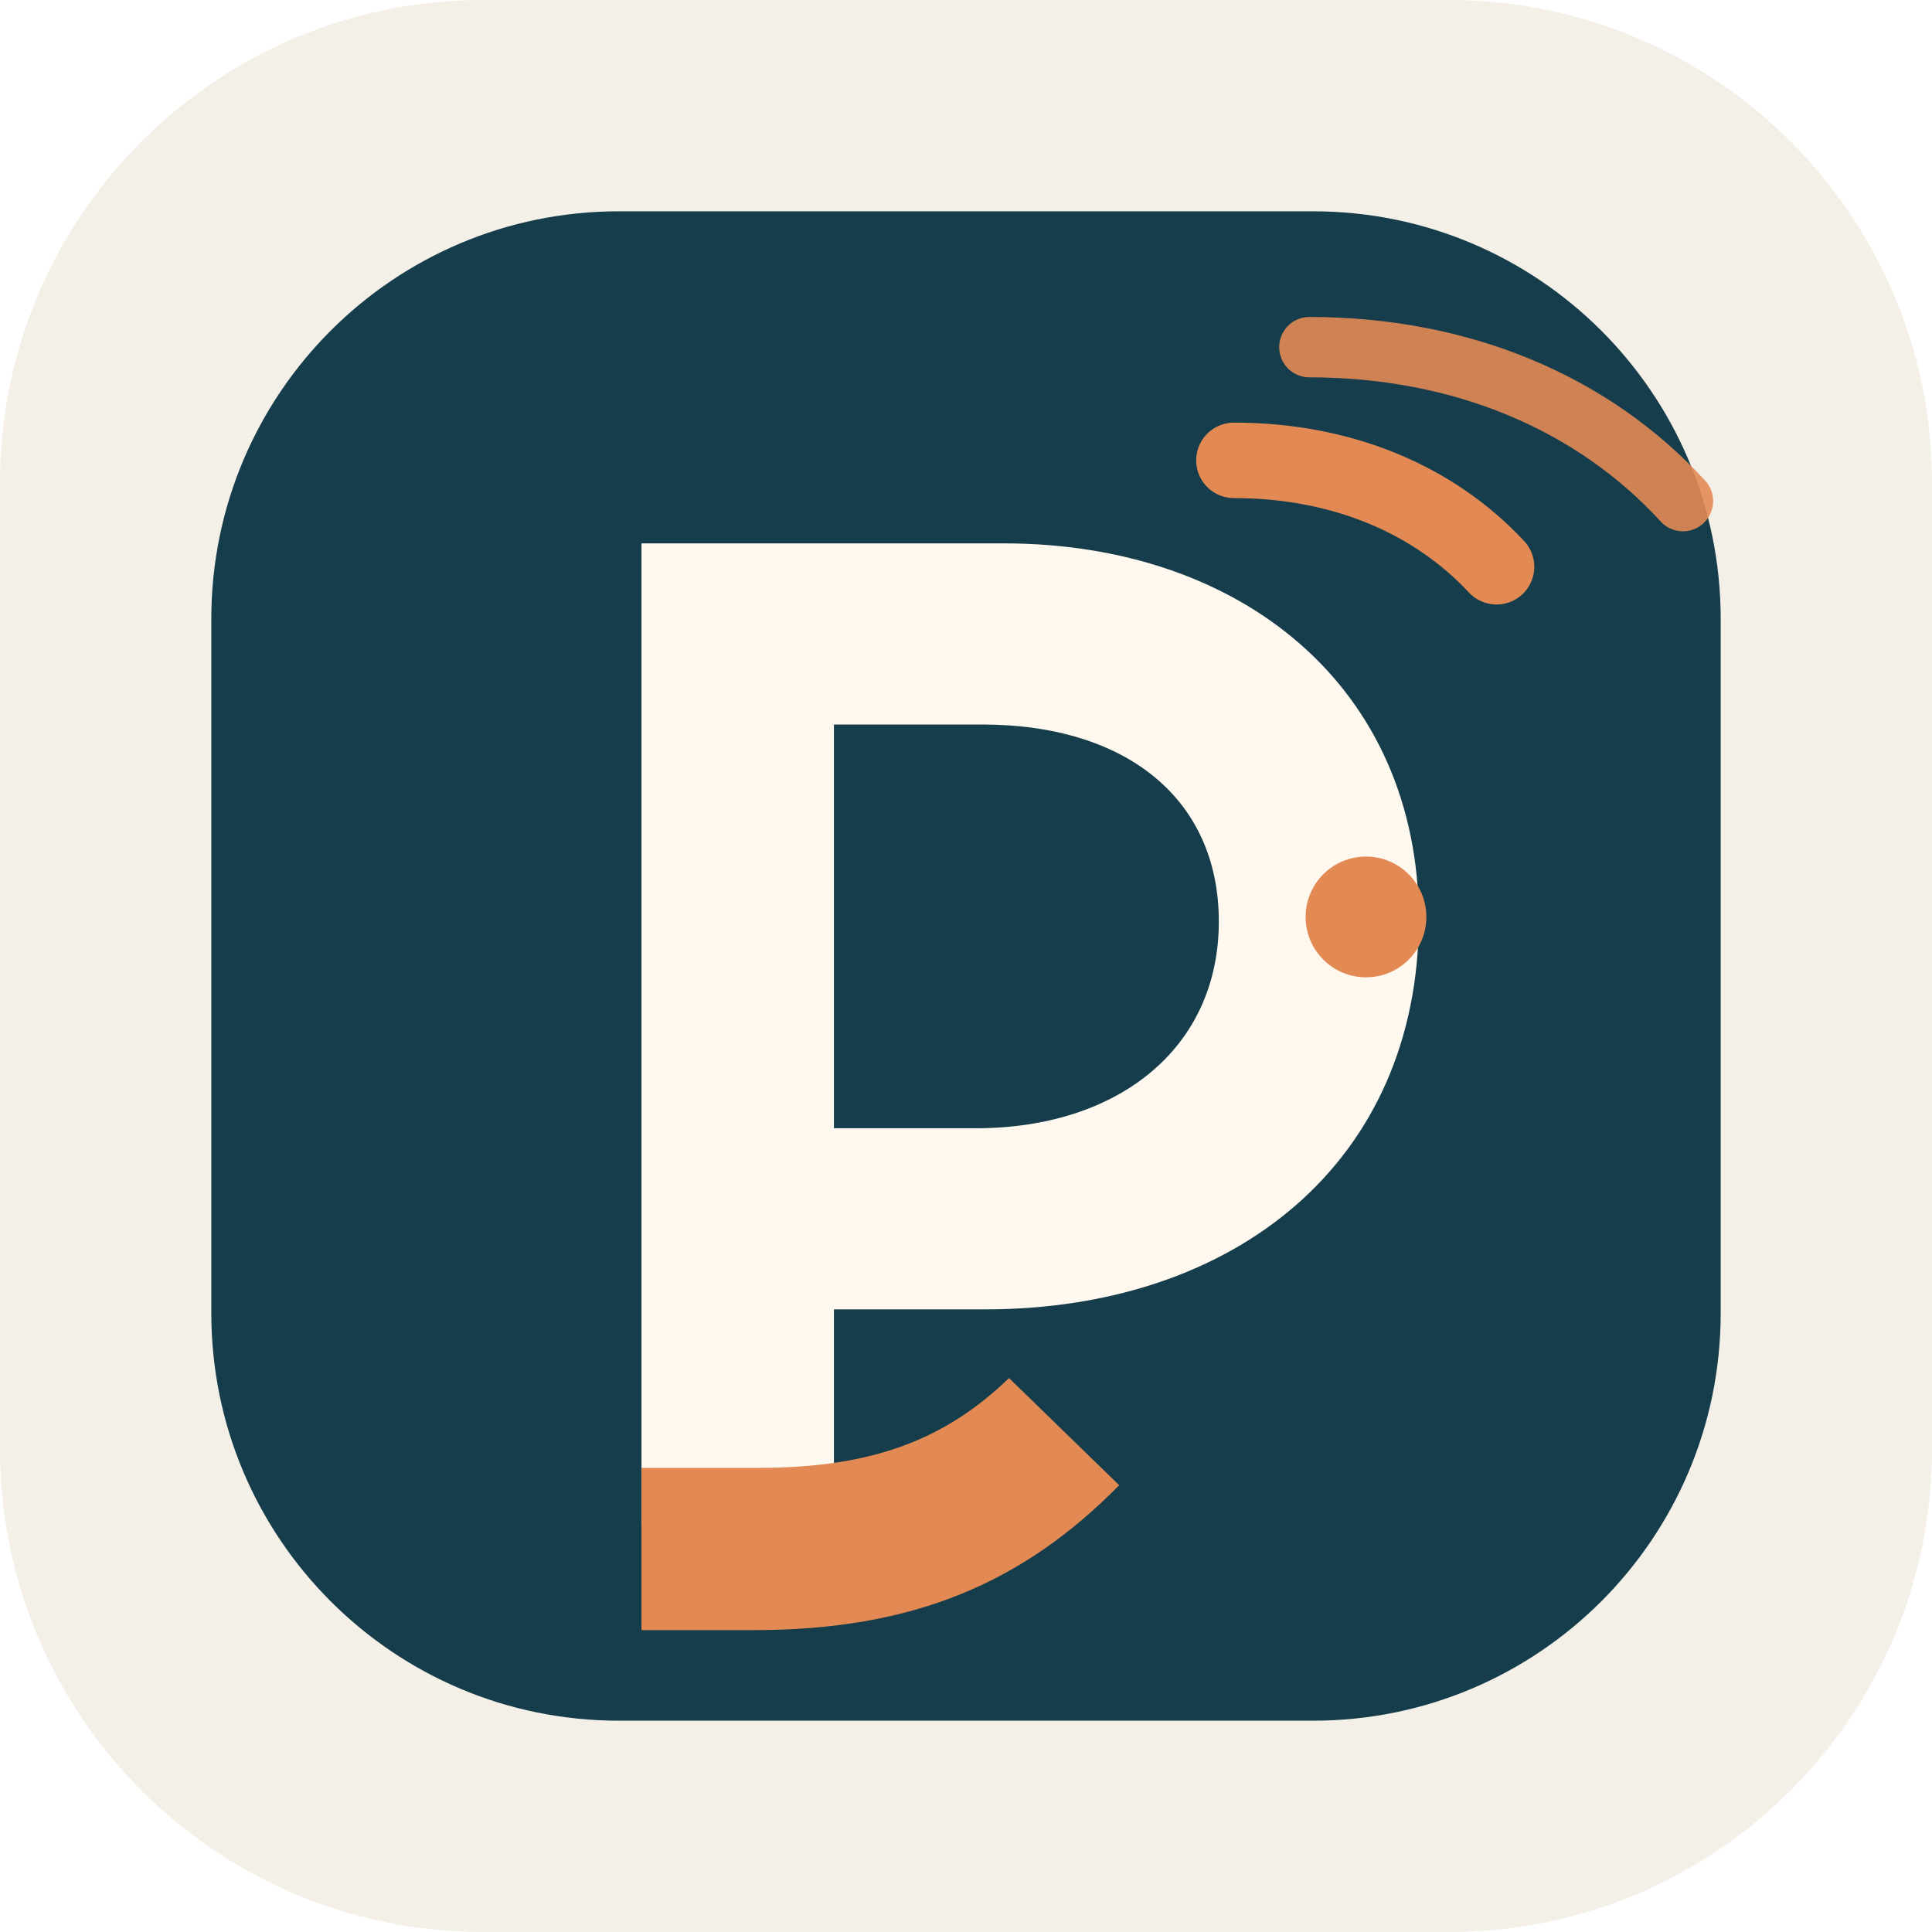
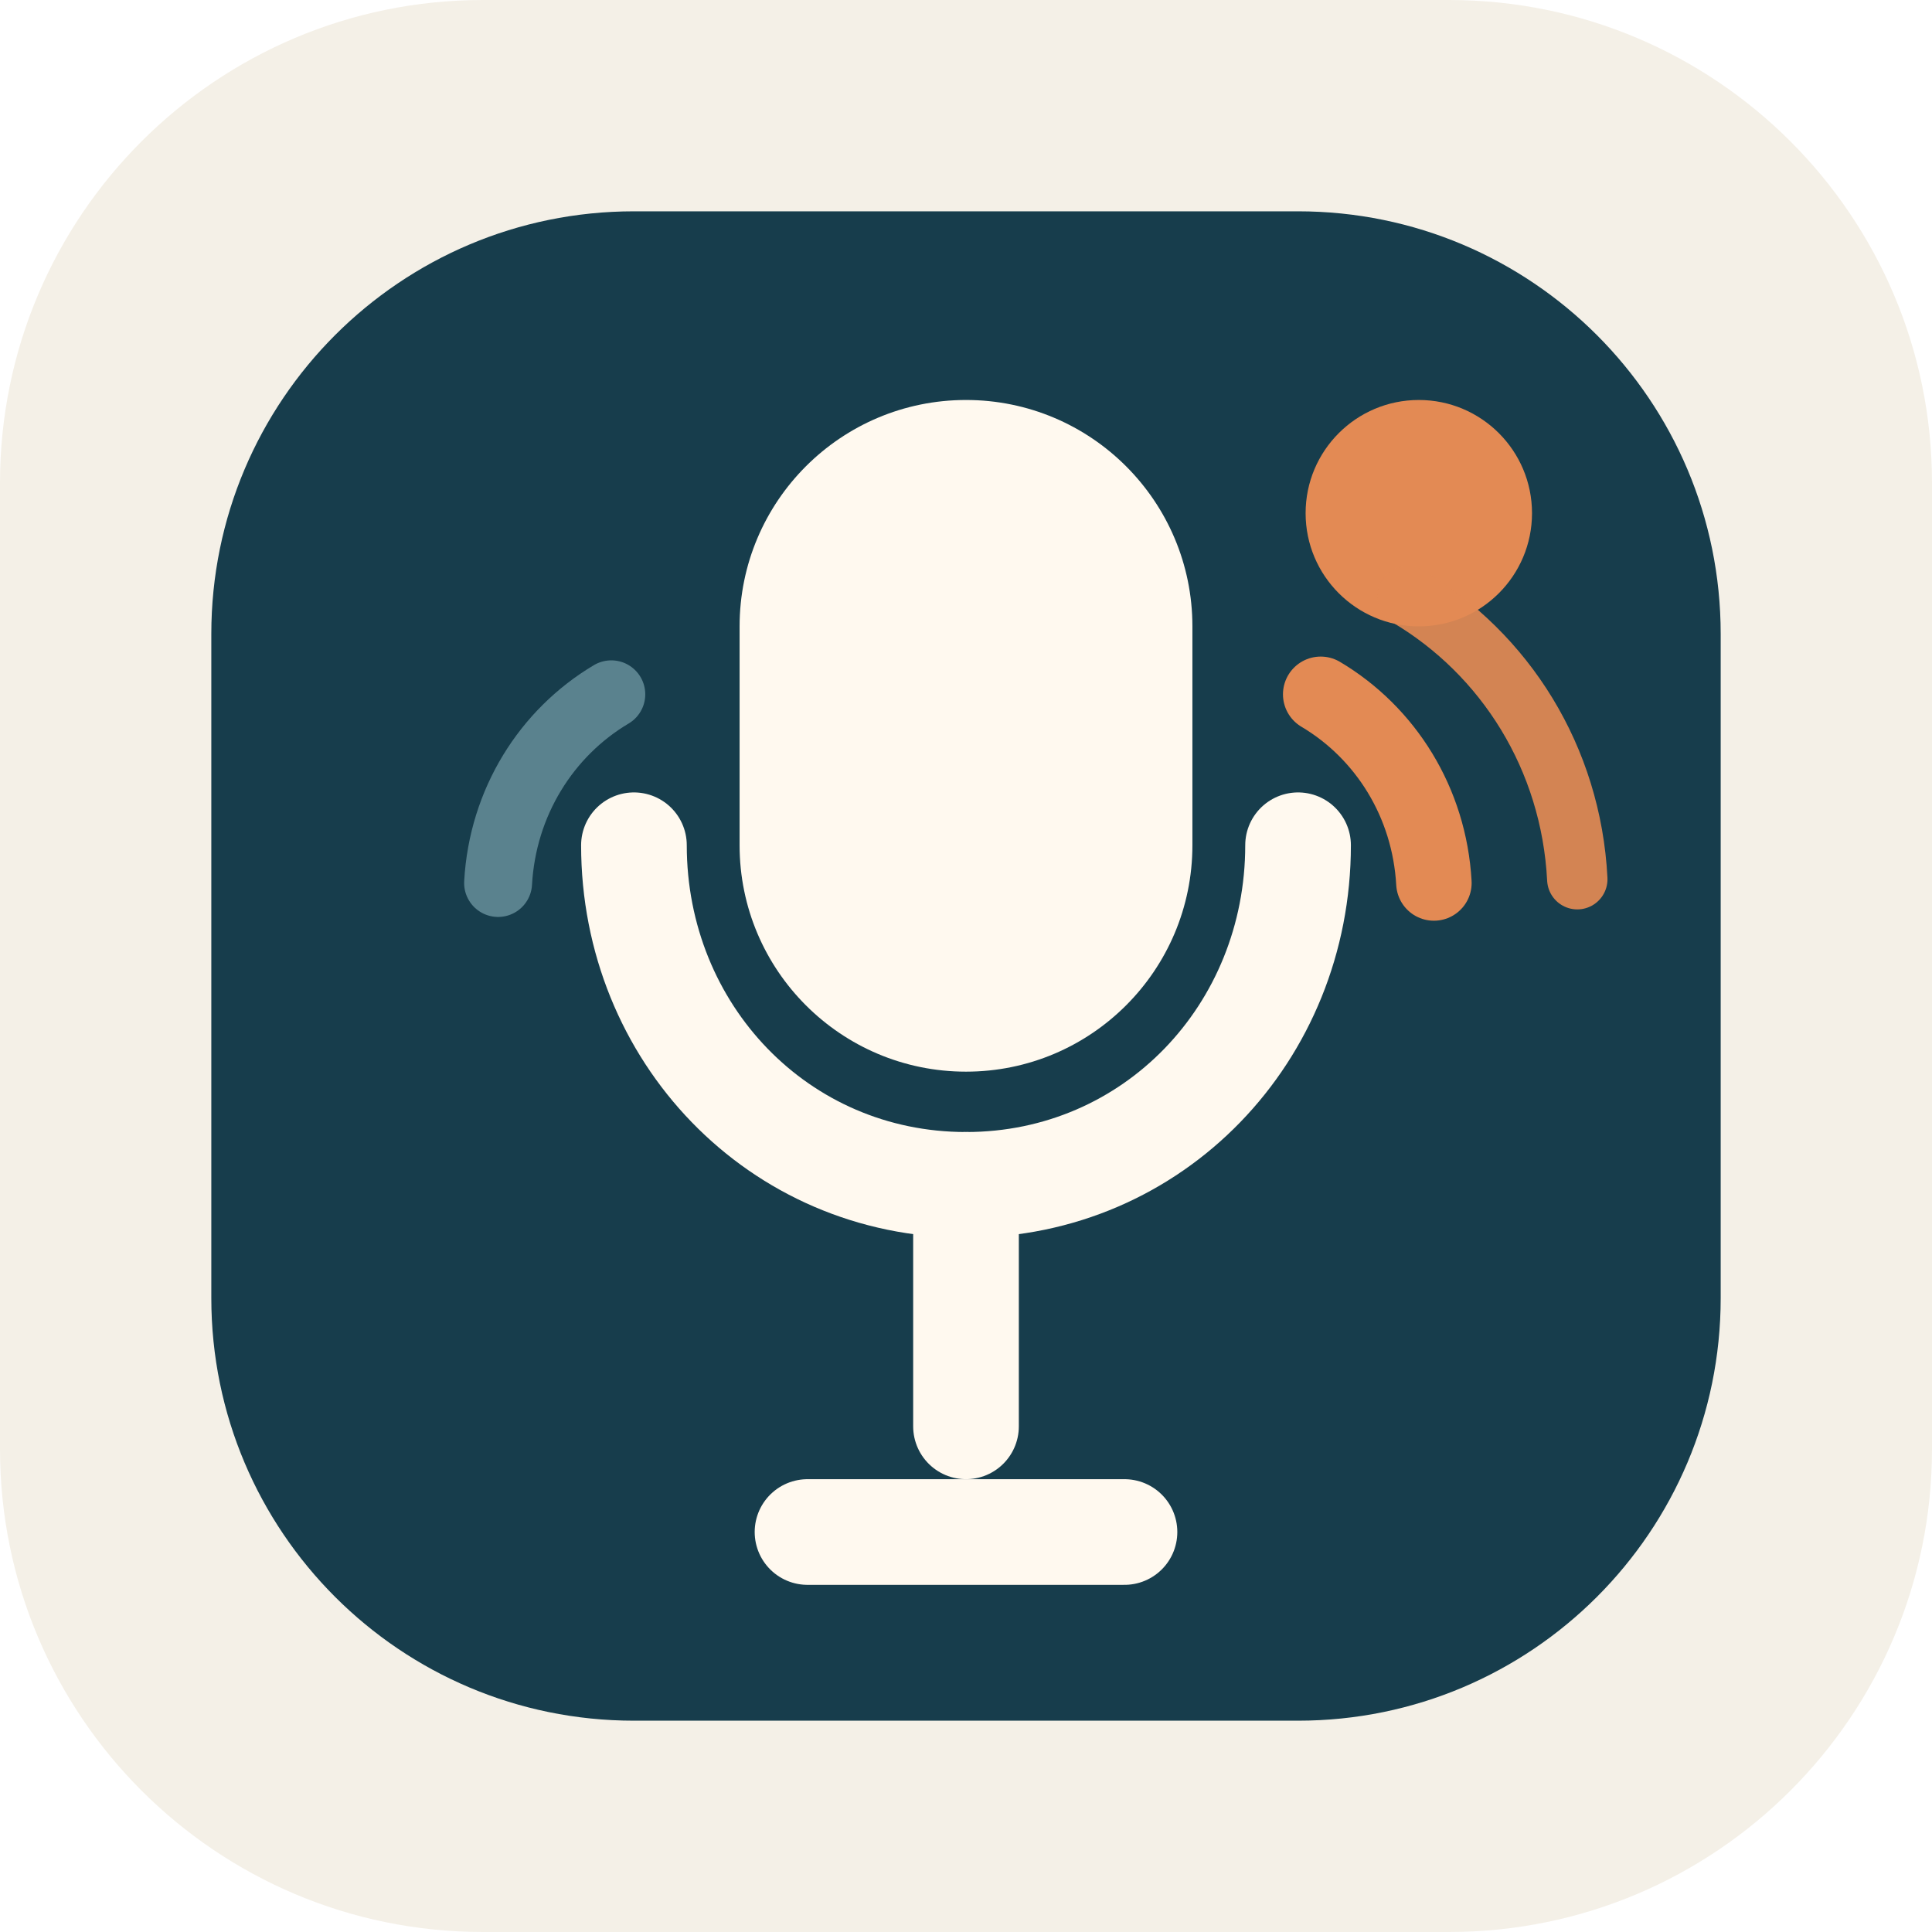
<svg xmlns="http://www.w3.org/2000/svg" width="512" height="512" viewBox="0 0 512 512" fill="none">
  <rect width="512" height="512" rx="128" fill="#F4F0E7" />
-   <rect x="56" y="56" width="400" height="400" rx="108" fill="#163D4C" />
-   <path d="M170 144H266C328.96 144 376 182.08 376 243.6C376 307.92 327.36 347 261 347H221V404H170V144ZM221 192V299H258.6C296.2 299 323 277.88 323 244.2C323 212 298.84 192 260.2 192H221Z" fill="#FFF8EE" />
-   <path d="M201 389C231.4 389 250.6 381.4 267.4 365.2L296.6 393.6C271.2 419.4 242.2 432 199.8 432H170V389H201Z" fill="#E38A54" />
-   <path d="M327 122C355.4 122 379.8 132.2 396.6 150.2" stroke="#E38A54" stroke-width="20" stroke-linecap="round" />
-   <path d="M347 92C387.4 92 422.2 106.8 446 132.8" stroke="#E38A54" stroke-width="16" stroke-linecap="round" opacity="0.9" />
-   <circle cx="362" cy="243" r="16" fill="#E38A54" />
+   <rect x="56" y="56" width="400" height="400" rx="112" fill="#173D4C" />
+   <circle cx="376" cy="136" r="30" fill="#E38A54" />
+   <path d="M196 166C196 132.863 222.863 106 256 106C289.137 106 316 132.863 316 166V224C316 257.137 289.137 284 256 284C222.863 284 196 257.137 196 224V166Z" fill="#FFF9EF" />
+   <path d="M168 224C168 273.706 206.294 314 256 314C305.706 314 344 273.706 344 224" stroke="#FFF9EF" stroke-width="28" stroke-linecap="round" />
+   <path d="M256 314V378" stroke="#FFF9EF" stroke-width="28" stroke-linecap="round" />
+   <path d="M214 406H298" stroke="#FFF9EF" stroke-width="28" stroke-linecap="round" />
+   <path d="M350 184C367.214 194.226 378.8 212.638 380 234" stroke="#E38A54" stroke-width="20" stroke-linecap="round" />
+   <path d="M373 158C398.92 173.3 416.359 200.907 418 233" stroke="#E38A54" stroke-width="16" stroke-linecap="round" opacity="0.92" />
+   <path d="M162 184C144.786 194.226 133.2 212.638 132 234" stroke="#7AA2AD" stroke-width="18" stroke-linecap="round" opacity="0.68" />
</svg>
